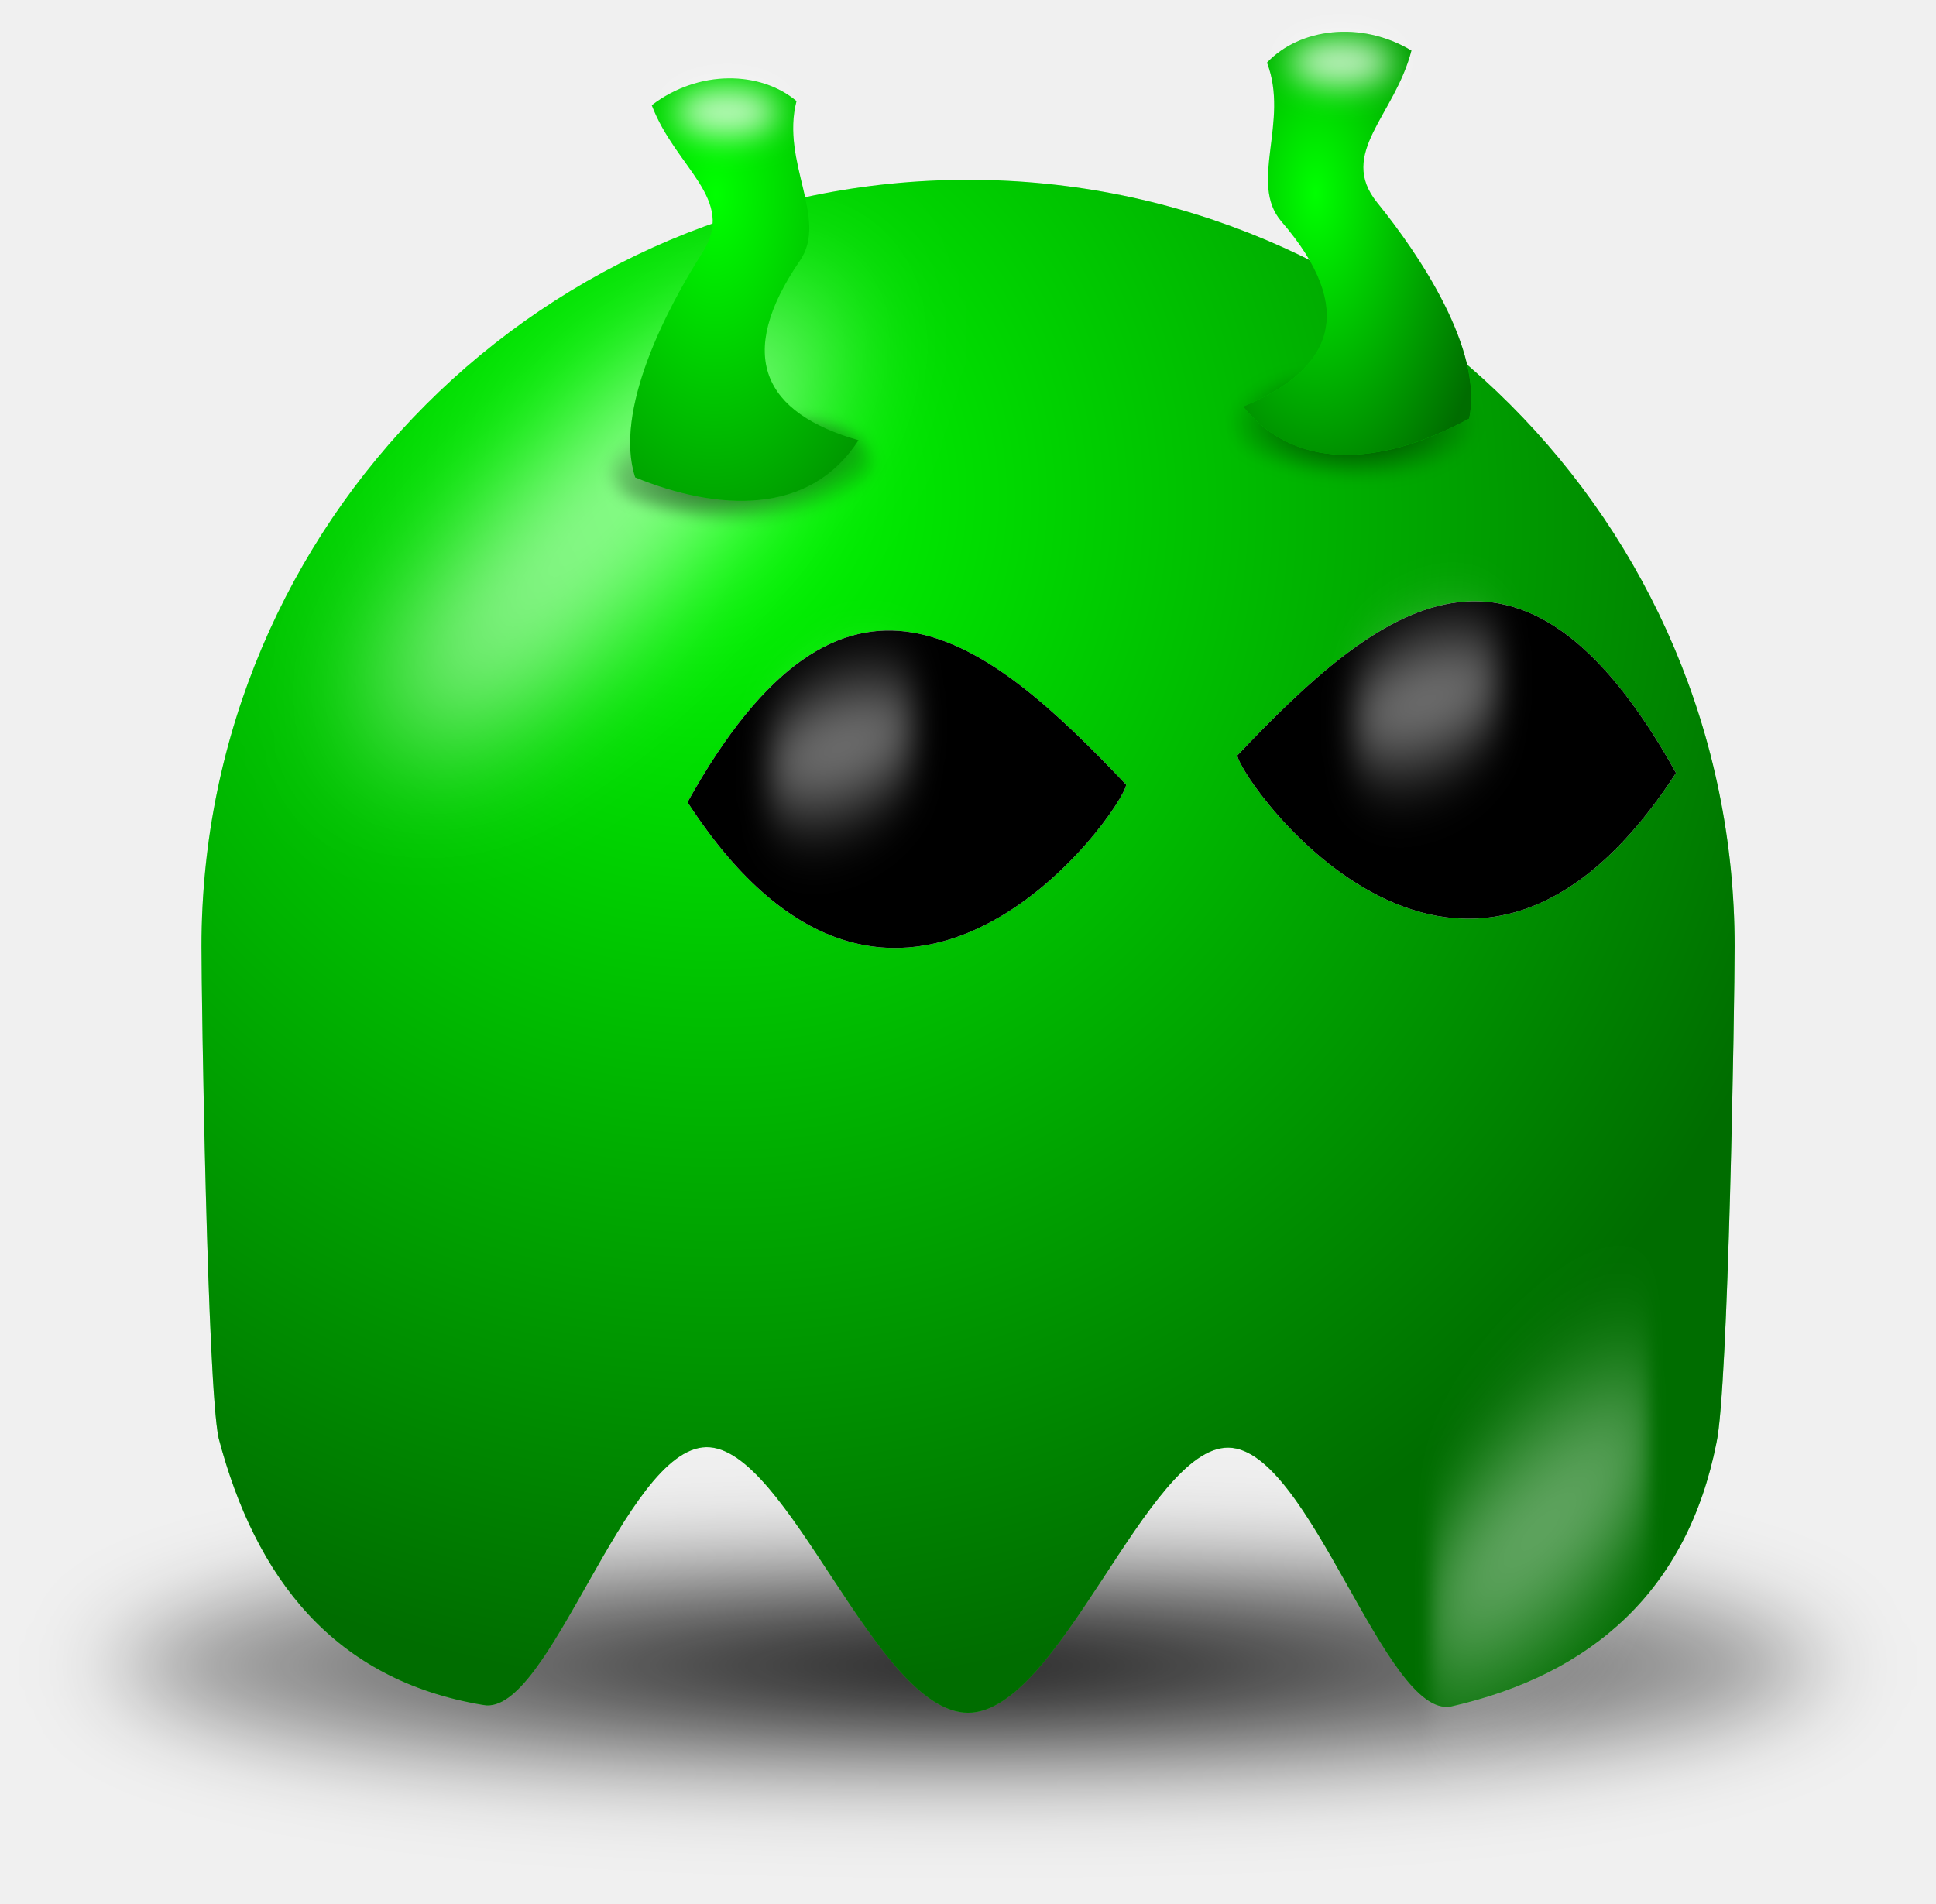
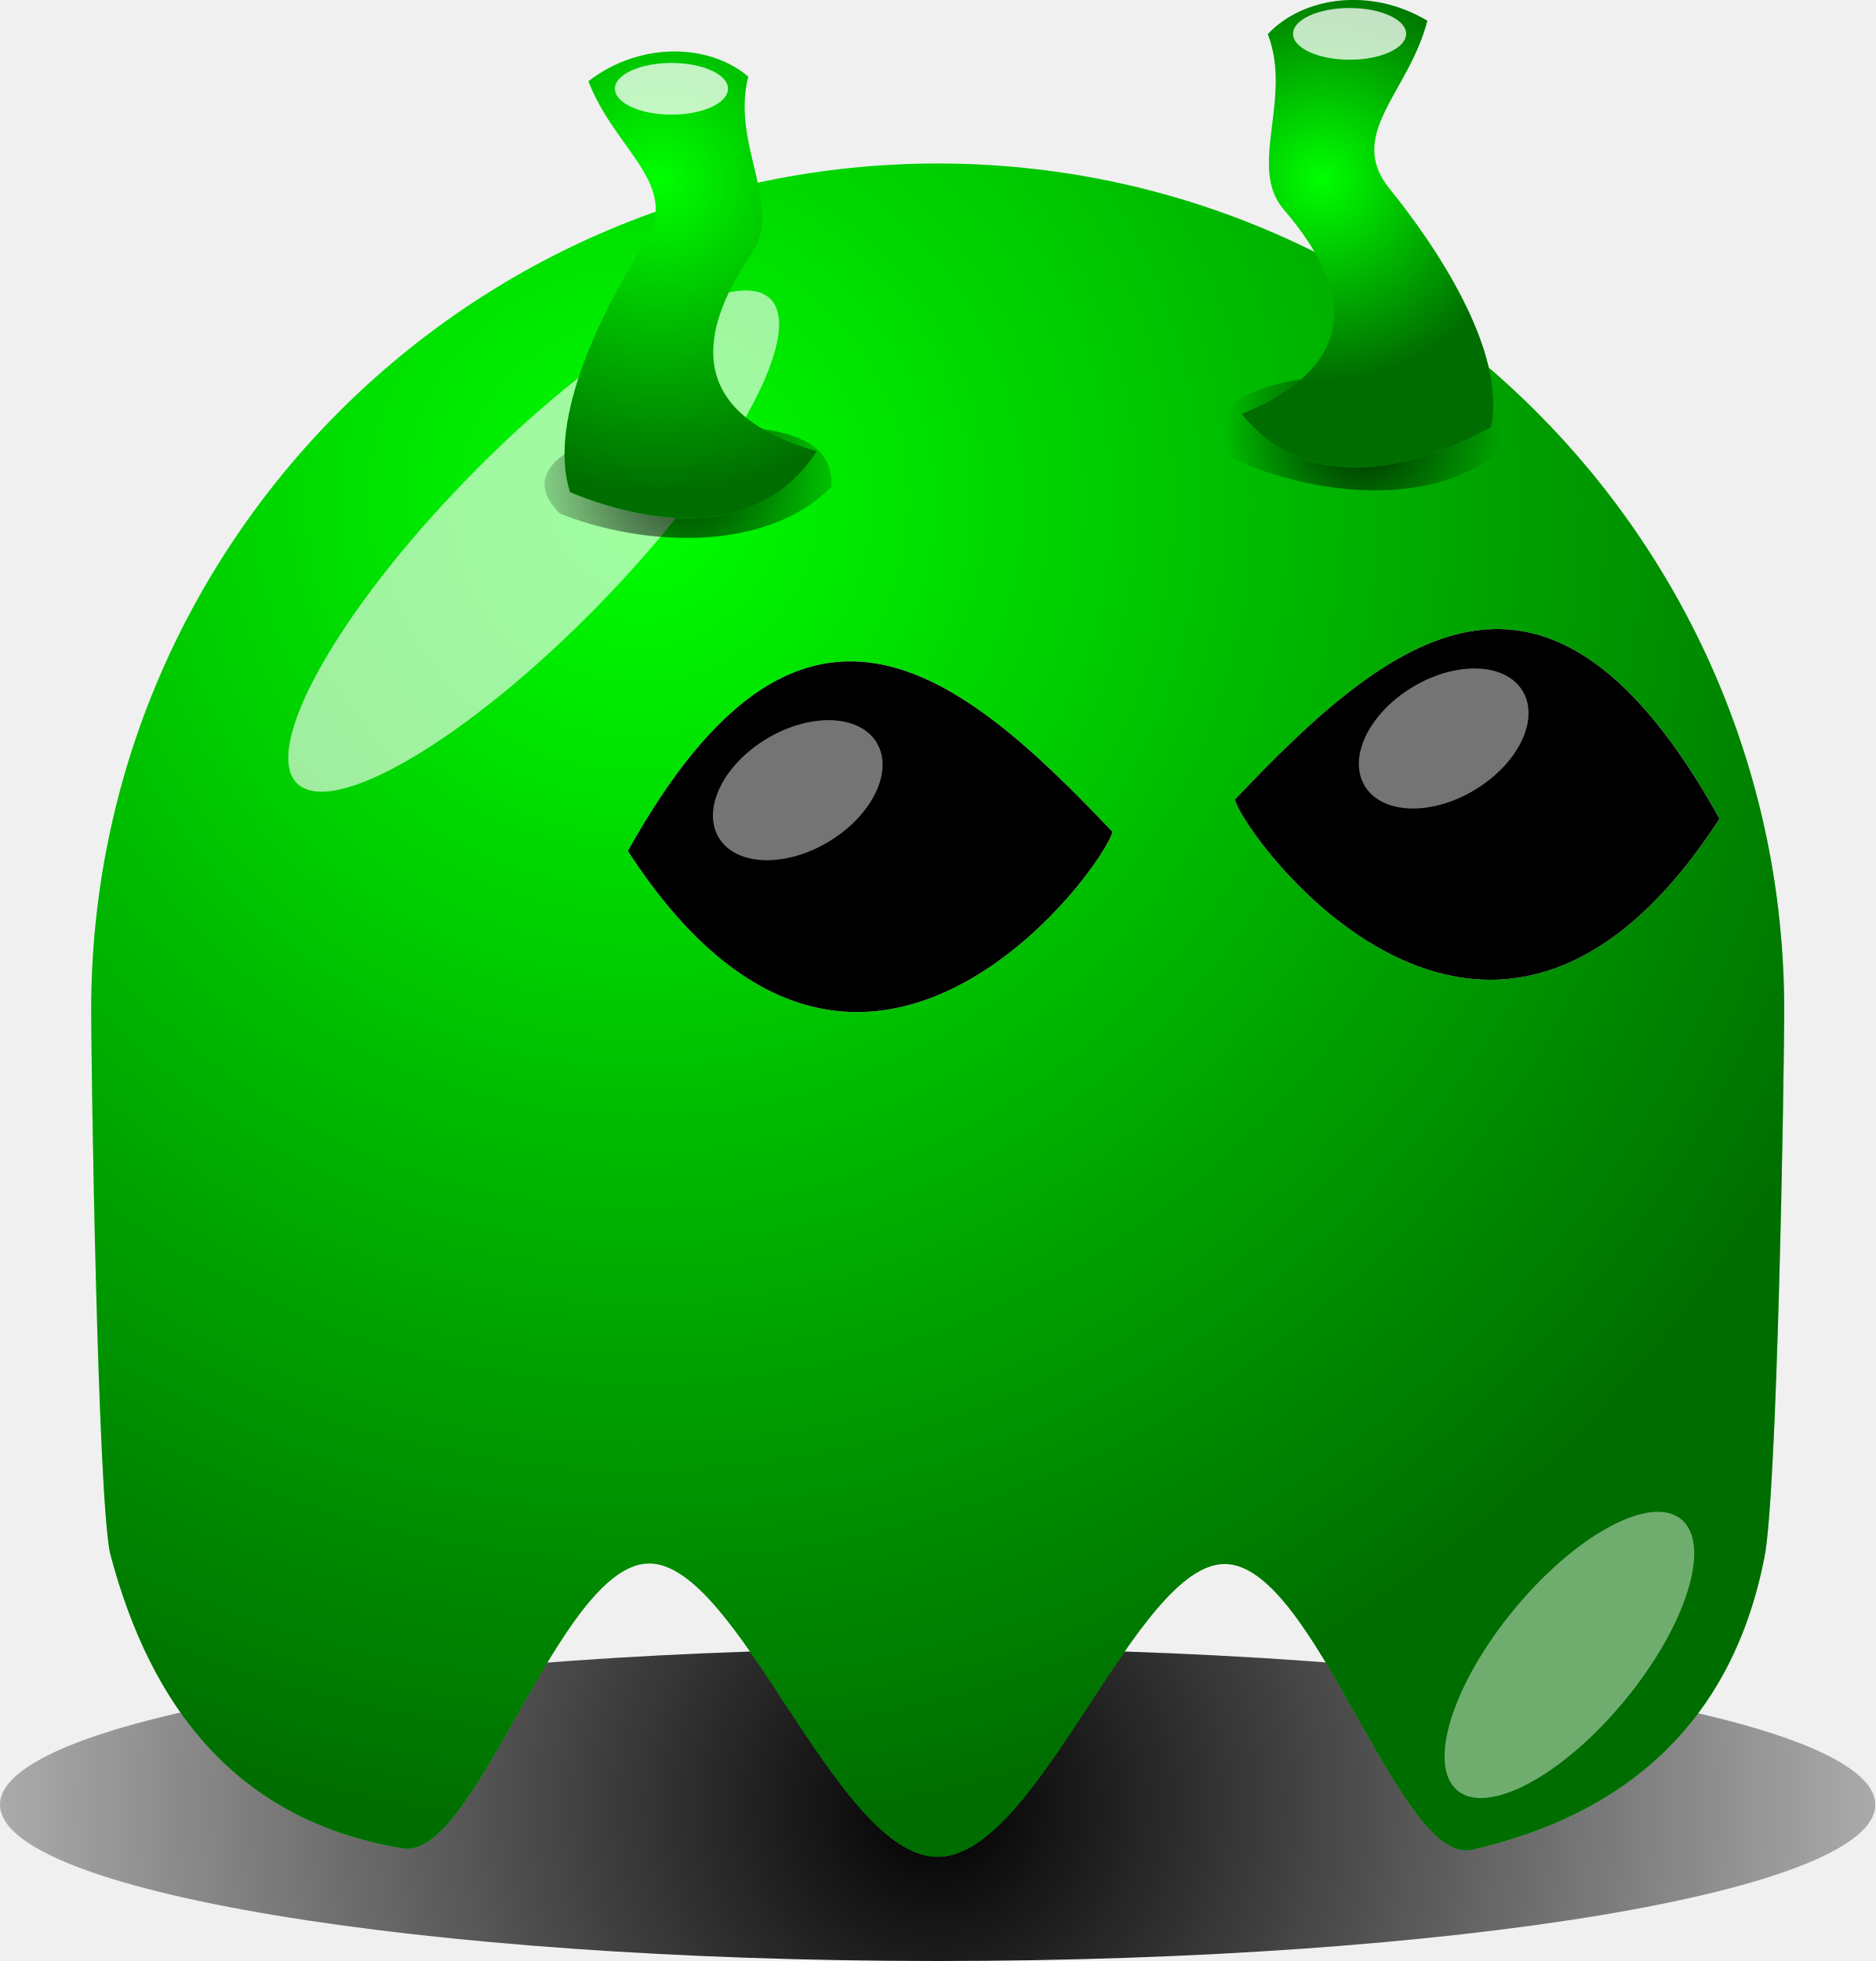
- <svg xmlns="http://www.w3.org/2000/svg" xmlns:xlink="http://www.w3.org/1999/xlink" id="svg2" viewBox="0 0 117.026 115.065" version="1.0" width="117.026" height="115.065">
-   <defs id="defs4">
-     <linearGradient id="linearGradient4072">
-       <stop id="stop4074" style="stop-color:#000000" offset="0" />
-       <stop id="stop4076" style="stop-color:#000000;stop-opacity:0" offset="1" />
-     </linearGradient>
-     <linearGradient id="linearGradient2315">
-       <stop id="stop2317" style="stop-color:#000000;stop-opacity:0" offset="0" />
-       <stop id="stop2319" style="stop-color:#000000;stop-opacity:.572" offset="1" />
-     </linearGradient>
-     <filter id="filter3730" height="1.682" width="1.696" y="-0.341" x="-0.348">
-       <feGaussianBlur id="feGaussianBlur3732" stdDeviation="5.465" />
-     </filter>
-     <filter id="filter4065" height="1.738" width="2.811" y="-0.369" x="-0.906">
-       <feGaussianBlur id="feGaussianBlur4067" stdDeviation="4.151" />
-     </filter>
-     <filter id="filter4112" height="1.68" width="1.14" y="-0.34" x="-0.07">
-       <feGaussianBlur id="feGaussianBlur4114" stdDeviation="3.968" />
-     </filter>
-     <radialGradient id="radialGradient4092" xlink:href="#linearGradient4072" gradientUnits="userSpaceOnUse" cy="506.35" cx="210.89" gradientTransform="matrix(1.4028,1.6439e-6,-1.4521e-7,0.20588,-89.845,403.11)" r="68" />
-     <radialGradient id="radialGradient4094" xlink:href="#linearGradient2315" gradientUnits="userSpaceOnUse" cy="497.96" cx="216.99" gradientTransform="matrix(0.7158,1.4128,-1.3538,0.68592,735.84,-155.77)" r="65" />
-     <filter id="filter4568" height="1.9" width="2.109" y="-0.45" x="-0.555">
-       <feGaussianBlur id="feGaussianBlur4570" stdDeviation="1.734" />
-     </filter>
-     <filter id="filter4572" height="1.9" width="2.109" y="-0.45" x="-0.555">
-       <feGaussianBlur id="feGaussianBlur4574" stdDeviation="1.734" />
-     </filter>
-     <radialGradient id="radialGradient4762" xlink:href="#linearGradient2315" gradientUnits="userSpaceOnUse" cy="259.27" cx="305.61" gradientTransform="matrix(-2.4972,-0.034591,0.061321,-4.4268,1053.4,1414.7)" r="6.904" />
-     <radialGradient id="radialGradient4764" xlink:href="#linearGradient2315" gradientUnits="userSpaceOnUse" cy="269.47" cx="575.81" gradientTransform="matrix(-1.6164,-0.0096115,0.01832,-3.0809,1501.6,1103.8)" r="6.895" />
-     <filter id="filter4828" height="2.667" width="1.762" y="-0.834" x="-0.381">
-       <feGaussianBlur id="feGaussianBlur4830" stdDeviation="0.983" />
-     </filter>
-     <filter id="filter4832" height="2.667" width="1.762" y="-0.834" x="-0.381">
-       <feGaussianBlur id="feGaussianBlur4834" stdDeviation="0.983" />
-     </filter>
-     <filter id="filter4868" height="1.348" width="1.136" y="-0.174" x="-0.068">
-       <feGaussianBlur id="feGaussianBlur4870" stdDeviation="0.444" />
-     </filter>
-     <filter id="filter4872" height="1.348" width="1.136" y="-0.174" x="-0.068">
-       <feGaussianBlur id="feGaussianBlur4874" stdDeviation="0.444" />
-     </filter>
-     <radialGradient id="radialGradient4894" xlink:href="#linearGradient4072" gradientUnits="userSpaceOnUse" cy="273.5" cx="307.44" gradientTransform="matrix(1.4615,-0.21496,0.079255,0.53886,-163.57,192.21)" r="6.938" />
-     <radialGradient id="radialGradient4898" xlink:href="#linearGradient4072" gradientUnits="userSpaceOnUse" cy="273.5" cx="307.44" gradientTransform="matrix(1.0899,-0.022704,0.010506,0.50433,-30.498,142.55)" r="6.938" />
+ <svg xmlns="http://www.w3.org/2000/svg" version="1.1" width="102.651" height="107.326" viewBox="0,0,102.651,107.326">
+   <defs>
+     <radialGradient cx="239.994" cy="223.158" r="71.999" gradientUnits="userSpaceOnUse" id="color-1">
+       <stop offset="0" stop-color="#000000" />
+       <stop offset="1" stop-color="#000000" stop-opacity="0" />
+     </radialGradient>
+     <radialGradient cx="223.624" cy="151.869" r="73.387" gradientUnits="userSpaceOnUse" id="color-2">
+       <stop offset="0" stop-color="#000000" stop-opacity="0" />
+       <stop offset="1" stop-color="#000000" stop-opacity="0.572" />
+     </radialGradient>
+     <radialGradient cx="226.318" cy="150.703" r="10.248" gradientUnits="userSpaceOnUse" id="color-3">
+       <stop offset="0" stop-color="#000000" />
+       <stop offset="1" stop-color="#000000" stop-opacity="0" />
+     </radialGradient>
+     <radialGradient cx="263.214" cy="148.083" r="7.563" gradientUnits="userSpaceOnUse" id="color-4">
+       <stop offset="0" stop-color="#000000" />
+       <stop offset="1" stop-color="#000000" stop-opacity="0" />
+     </radialGradient>
+     <radialGradient cx="224.763" cy="134.222" r="17.243" gradientUnits="userSpaceOnUse" id="color-5">
+       <stop offset="0" stop-color="#000000" stop-opacity="0" />
+       <stop offset="1" stop-color="#000000" stop-opacity="0.572" />
+     </radialGradient>
+     <radialGradient cx="261.011" cy="134.15" r="11.145" gradientUnits="userSpaceOnUse" id="color-6">
+       <stop offset="0" stop-color="#000000" stop-opacity="0" />
+       <stop offset="1" stop-color="#000000" stop-opacity="0.572" />
+     </radialGradient>
  </defs>
-   <g id="layer1" transform="translate(-238.9032,-26.48299)">
-     <g id="g4958" transform="translate(-257.37,-229.89)">
-       <g id="g4063" transform="matrix(0.71287,0,0,0.71287,405.8,-4.6158)">
-         <path id="path4065" style="fill:url(#radialGradient4092);filter:url(#filter4112)" transform="matrix(1.0588,0,0,0.85714,-9.1176,72.48)" d="m 274,507.36 c 0,7.73 -30.46,14 -68,14 -37.54,0 -68,-6.27 -68,-14 0,-7.73 30.46,-14 68,-14 37.54,0 68,6.27 68,14 z" />
-         <path id="path4067" d="m 305,531.36 c 0,4.85 -0.53,37.56 -1.54,42.11 -2.47,12.46 -10.48,19.63 -22.51,22.36 -5.59,1.04 -11.95,-21.82 -18.85,-21.95 -6.9,-0.13 -14.34,22.48 -22.1,22.48 -7.8,0 -15.27,-22.62 -22.2,-22.52 -6.93,0.11 -13.31,22.94 -18.91,21.86 -12.68,-2.1 -19.32,-10.78 -22.44,-22.64 -0.95,-4.42 -1.45,-37 -1.45,-41.7 0,-35.88 29.12,-65 65,-65 35.88,0 65,29.12 65,65 z" style="fill:#00ff00" transform="translate(-31,-85)" />
-         <path id="path4070" style="fill:url(#radialGradient4094)" transform="translate(-31,-85)" d="m 305,531.36 c 0,4.85 -0.53,37.56 -1.54,42.11 -2.47,12.46 -10.48,19.63 -22.51,22.36 -5.59,1.04 -11.95,-21.82 -18.85,-21.95 -6.9,-0.13 -14.34,22.48 -22.1,22.48 -7.8,0 -15.27,-22.62 -22.2,-22.52 -6.93,0.11 -13.31,22.94 -18.91,21.86 -12.68,-2.1 -19.32,-10.78 -22.44,-22.64 -0.95,-4.42 -1.45,-37 -1.45,-41.7 0,-35.88 29.12,-65 65,-65 35.88,0 65,29.12 65,65 z" />
-         <path id="path4088" style="fill:#ffffff;fill-opacity:0.627;filter:url(#filter3730)" d="m 182.98,415.24 c -10.02,10.27 -20.4,16.41 -23.17,13.71 -2.76,-2.7 3.13,-13.22 13.16,-23.49 10.02,-10.27 20.4,-16.42 23.17,-13.72 2.76,2.7 -3.13,13.23 -13.16,23.5 z" />
-         <path id="path4090" style="fill:#ffffff;fill-opacity:0.434;filter:url(#filter4065)" transform="rotate(39.53282,265.349,500.2577)" d="m 262,501.86 c 0,7.45 -2.46,13.5 -5.5,13.5 -3.04,0 -5.5,-6.05 -5.5,-13.5 0,-7.45 2.46,-13.5 5.5,-13.5 3.04,0 5.5,6.05 5.5,13.5 z" />
-         <path id="path4129" style="fill:#ffffff;fill-rule:evenodd" d="m 185.21,434.14 c 13.23,-23.81 25.27,-14.07 37.2,-1.48 -0.4,2.39 -19.38,28.96 -37.2,1.48 z" />
-         <path id="path4131" style="fill:#ffffff;fill-rule:evenodd" d="m 269.03,431.66 c -13.23,-23.81 -25.27,-14.07 -37.2,-1.48 0.4,2.39 19.38,28.96 37.2,1.48 z" />
-         <path id="path4133" style="fill:#000000;fill-rule:evenodd" d="m 185.21,434.14 c 13.23,-23.81 25.27,-14.07 37.2,-1.48 -0.4,2.39 -19.38,28.96 -37.2,1.48 z" />
-         <path id="path4135" style="fill:#000000;fill-rule:evenodd" d="m 269.03,431.66 c -13.23,-23.81 -25.27,-14.07 -37.2,-1.48 0.4,2.39 19.38,28.96 37.2,1.48 z" />
-         <path id="path4411" style="fill:#ffffff;fill-opacity:0.456;filter:url(#filter4572)" transform="matrix(0.63329,1.0548,-1.3113,0.78734,428.32,-145.66)" d="m 326.25,293.38 c 0,2.55 -1.68,4.62 -3.75,4.62 -2.07,0 -3.75,-2.07 -3.75,-4.62 0,-2.56 1.68,-4.63 3.75,-4.63 2.07,0 3.75,2.07 3.75,4.63 z" />
-         <path id="path4558" style="fill:#ffffff;fill-opacity:0.456;filter:url(#filter4568)" transform="matrix(0.63329,1.0548,-1.3113,0.78734,378.72,-141.69)" d="m 326.25,293.38 c 0,2.55 -1.68,4.62 -3.75,4.62 -2.07,0 -3.75,-2.07 -3.75,-4.62 0,-2.56 1.68,-4.63 3.75,-4.63 2.07,0 3.75,2.07 3.75,4.63 z" />
+   <g transform="translate(-188.6745,-124.3873)">
+     <g data-paper-data="{&quot;isPaintingLayer&quot;:true}" stroke="none" stroke-width="1" stroke-linecap="butt" stroke-linejoin="miter" stroke-miterlimit="10" stroke-dasharray="" stroke-dashoffset="0" style="mix-blend-mode: normal">
+       <g>
+         <path d="M291.325,223.159c0,4.723 -22.991,8.554 -51.325,8.554c-28.335,0 -51.325,-3.831 -51.325,-8.554c0,-4.723 22.991,-8.554 51.325,-8.554c28.335,0 51.325,3.831 51.325,8.554z" fill="url(#color-1)" fill-rule="nonzero" />
+         <path d="M286.34,179.675c0,3.457 -0.378,26.775 -1.098,30.019c-1.761,8.882 -7.471,13.994 -16.047,15.94c-3.985,0.741 -8.519,-15.555 -13.438,-15.648c-4.919,-0.093 -10.223,16.025 -15.754,16.025c-5.56,0 -10.886,-16.125 -15.826,-16.054c-4.94,0.078 -9.488,16.353 -13.48,15.583c-9.039,-1.497 -13.773,-7.685 -15.997,-16.139c-0.677,-3.151 -1.034,-26.376 -1.034,-29.727c0,-25.578 20.759,-46.337 46.337,-46.337c25.578,0 46.337,20.759 46.337,46.337z" fill="#00ff00" fill-rule="nonzero" />
+         <path d="M286.34,179.675c0,3.457 -0.378,26.775 -1.098,30.019c-1.761,8.882 -7.471,13.994 -16.047,15.94c-3.985,0.741 -8.519,-15.555 -13.438,-15.648c-4.919,-0.093 -10.223,16.025 -15.754,16.025c-5.56,0 -10.886,-16.125 -15.826,-16.054c-4.94,0.078 -9.488,16.353 -13.48,15.583c-9.039,-1.497 -13.773,-7.685 -15.997,-16.139c-0.677,-3.151 -1.034,-26.376 -1.034,-29.727c0,-25.578 20.759,-46.337 46.337,-46.337c25.578,0 46.337,20.759 46.337,46.337z" fill="url(#color-2)" fill-rule="nonzero" />
+         <path d="M221.455,157.491c-7.143,7.321 -14.543,11.698 -16.517,9.773c-1.968,-1.925 2.231,-9.424 9.381,-16.745c7.143,-7.321 14.543,-11.705 16.517,-9.781c1.968,1.925 -2.231,9.431 -9.381,16.752z" fill-opacity="0.627" fill="#ffffff" fill-rule="nonzero" />
+         <path d="M277.605,217.459c-3.38,4.096 -7.478,6.306 -9.15,4.927c-1.671,-1.379 -0.279,-5.822 3.102,-9.918c3.38,-4.096 7.478,-6.306 9.15,-4.927c1.671,1.379 0.279,5.822 -3.102,9.918z" fill-opacity="0.434" fill="#ffffff" fill-rule="nonzero" />
+         <path d="M223.044,170.964c9.431,-16.973 18.014,-10.03 26.519,-1.055c-0.285,1.704 -13.815,20.645 -26.519,1.055z" fill="#ffffff" fill-rule="evenodd" />
+         <path d="M256.278,168.141c8.505,-8.975 17.087,-15.918 26.519,1.055c-12.703,19.59 -26.234,0.649 -26.519,-1.055z" fill="#ffffff" fill-rule="evenodd" />
+         <path d="M223.044,170.964c9.431,-16.973 18.014,-10.03 26.519,-1.055c-0.285,1.704 -13.815,20.645 -26.519,1.055z" fill="#000000" fill-rule="evenodd" />
+         <path d="M256.278,168.141c8.505,-8.975 17.087,-15.918 26.519,1.055c-12.703,19.59 -26.234,0.649 -26.519,-1.055z" fill="#000000" fill-rule="evenodd" />
+         <path d="M269.389,167.627c-2.384,1.431 -5.077,1.33 -6.012,-0.227c-0.935,-1.557 0.242,-3.982 2.626,-5.413c2.393,-1.437 5.087,-1.335 6.021,0.221c0.935,1.557 -0.242,3.982 -2.635,5.418z" fill-opacity="0.456" fill="#ffffff" fill-rule="nonzero" />
+         <path d="M234.031,170.457c-2.384,1.431 -5.077,1.33 -6.012,-0.227c-0.935,-1.557 0.242,-3.982 2.626,-5.413c2.393,-1.437 5.087,-1.335 6.021,0.221c0.935,1.557 -0.242,3.982 -2.635,5.418z" fill-opacity="0.456" fill="#ffffff" fill-rule="nonzero" />
      </g>
-       <path id="path4836" d="m 306,270.53 c -2.28,-0.22 -8.62,1.36 -5.62,4.5 4.42,1.96 11.17,2.62 14.9,-0.91 0.39,-4.11 -6.8,-3.43 -9.28,-3.59 z" style="fill:url(#radialGradient4894);fill-opacity:0.765;filter:url(#filter4868)" transform="matrix(0.99928,-0.038049,0.038049,0.99928,223.49,23.002)" />
-       <path id="path4754" d="m 301.25,273.5 c 4.94,2.02 10.55,2.37 13.5,-2.25 -5.72,-1.63 -7.5,-5.09 -3.54,-10.86 1.73,-2.53 -1.17,-5.94 -0.21,-9.64 -2.17,-1.83 -5.92,-1.92 -8.75,0.25 1.44,3.8 5.14,5.67 3.07,8.9 -2.15,3.37 -5.39,9.56 -4.07,13.6 z" style="fill:#00ff00;fill-rule:evenodd" transform="translate(233.42,11.735)" />
-       <path id="path4838" d="m 306,270.53 c -2.28,-0.22 -8.62,1.36 -5.62,4.5 4.42,1.96 11.17,2.62 14.9,-0.91 0.39,-4.11 -6.8,-3.43 -9.28,-3.59 z" style="fill:url(#radialGradient4898);fill-opacity:0.765;filter:url(#filter4872)" transform="matrix(0.99978,0.020828,-0.020828,0.99978,276.31,2.1404)" />
-       <path id="path4756" style="fill:#00ff00;fill-rule:evenodd" d="m 585.08,281.68 c -4.68,2.55 -10.22,3.53 -13.66,-0.73 5.5,-2.26 6.88,-5.89 2.31,-11.19 -2,-2.33 0.5,-6.03 -0.87,-9.6 1.95,-2.07 5.67,-2.57 8.73,-0.73 -1.01,3.94 -4.48,6.21 -2.07,9.19 2.52,3.11 6.43,8.9 5.56,13.06 z" />
-       <path id="path4758" style="fill:url(#radialGradient4762);fill-rule:evenodd" transform="translate(233.42,11.735)" d="m 301.25,273.5 c 4.94,2.02 10.55,2.37 13.5,-2.25 -5.72,-1.63 -7.5,-5.09 -3.54,-10.86 1.73,-2.53 -1.17,-5.94 -0.21,-9.64 -2.17,-1.83 -5.92,-1.92 -8.75,0.25 1.44,3.8 5.14,5.67 3.07,8.9 -2.15,3.37 -5.39,9.56 -4.07,13.6 z" />
-       <path id="path4760" style="fill:url(#radialGradient4764);fill-rule:evenodd" d="m 585.08,281.68 c -4.68,2.55 -10.22,3.53 -13.66,-0.73 5.5,-2.26 6.88,-5.89 2.31,-11.19 -2,-2.33 0.5,-6.03 -0.87,-9.6 1.95,-2.07 5.67,-2.57 8.73,-0.73 -1.01,3.94 -4.48,6.21 -2.07,9.19 2.52,3.11 6.43,8.9 5.56,13.06 z" />
-       <path id="path4766" style="fill:#ffffff;fill-opacity:0.765;filter:url(#filter4828)" transform="translate(233.42,10.497)" d="m 309.89,252.65 c 0,0.79 -1.39,1.42 -3.09,1.42 -1.71,0 -3.1,-0.63 -3.1,-1.42 0,-0.78 1.39,-1.41 3.1,-1.41 1.7,0 3.09,0.63 3.09,1.41 z" />
-       <path id="path4768" style="fill:#ffffff;fill-opacity:0.765;filter:url(#filter4832)" transform="translate(270.54,7.4919)" d="m 309.89,252.65 c 0,0.79 -1.39,1.42 -3.09,1.42 -1.71,0 -3.1,-0.63 -3.1,-1.42 0,-0.78 1.39,-1.41 3.1,-1.41 1.7,0 3.09,0.63 3.09,1.41 z" />
+       <path d="M234.187,151.023c-3.593,3.669 -10.363,3.267 -14.855,1.476c-3.117,-3.024 3.158,-4.844 5.445,-4.711c2.484,0.066 9.643,-0.888 9.41,3.234z" fill-opacity="0.765" fill="url(#color-3)" fill-rule="nonzero" />
+       <path d="M223.954,137.73c2.07,-3.23 -1.63,-5.1 -3.07,-8.9c2.83,-2.17 6.58,-2.08 8.75,-0.25c-0.96,3.7 1.94,7.11 0.21,9.64c-3.96,5.77 -2.18,9.23 3.54,10.86c-2.95,4.62 -8.56,4.27 -13.5,2.25c-1.32,-4.04 1.92,-10.23 4.07,-13.6z" fill="#00ff00" fill-rule="evenodd" />
+       <path d="M271.025,148.861c-3.803,3.452 -10.537,2.651 -14.916,0.599c-2.934,-3.202 3.438,-4.649 5.712,-4.382c2.476,0.212 9.679,-0.318 9.203,3.782z" fill-opacity="0.765" fill="url(#color-4)" fill-rule="nonzero" />
+       <path d="M270.294,147.774c-4.68,2.55 -10.22,3.53 -13.66,-0.73c5.5,-2.26 6.88,-5.89 2.31,-11.19c-2,-2.33 0.5,-6.03 -0.87,-9.6c1.95,-2.07 5.67,-2.57 8.73,-0.73c-1.01,3.94 -4.48,6.21 -2.07,9.19c2.52,3.11 6.43,8.9 5.56,13.06z" fill="#00ff00" fill-rule="evenodd" />
+       <path d="M223.954,137.73c2.07,-3.23 -1.63,-5.1 -3.07,-8.9c2.83,-2.17 6.58,-2.08 8.75,-0.25c-0.96,3.7 1.94,7.11 0.21,9.64c-3.96,5.77 -2.18,9.23 3.54,10.86c-2.95,4.62 -8.56,4.27 -13.5,2.25c-1.32,-4.04 1.92,-10.23 4.07,-13.6z" fill="url(#color-5)" fill-rule="evenodd" />
+       <path d="M270.294,147.774c-4.68,2.55 -10.22,3.53 -13.66,-0.73c5.5,-2.26 6.88,-5.89 2.31,-11.19c-2,-2.33 0.5,-6.03 -0.87,-9.6c1.95,-2.07 5.67,-2.57 8.73,-0.73c-1.01,3.94 -4.48,6.21 -2.07,9.19c2.52,3.11 6.43,8.9 5.56,13.06z" fill="url(#color-6)" fill-rule="evenodd" />
+       <path d="M228.524,129.242c0,0.79 -1.39,1.42 -3.09,1.42c-1.71,0 -3.1,-0.63 -3.1,-1.42c0,-0.78 1.39,-1.41 3.1,-1.41c1.7,0 3.09,0.63 3.09,1.41z" fill-opacity="0.765" fill="#ffffff" fill-rule="nonzero" />
+       <path d="M265.644,126.236c0,0.79 -1.39,1.42 -3.09,1.42c-1.71,0 -3.1,-0.63 -3.1,-1.42c0,-0.78 1.39,-1.41 3.1,-1.41c1.7,0 3.09,0.63 3.09,1.41z" fill-opacity="0.765" fill="#ffffff" fill-rule="nonzero" />
    </g>
  </g>
</svg>
